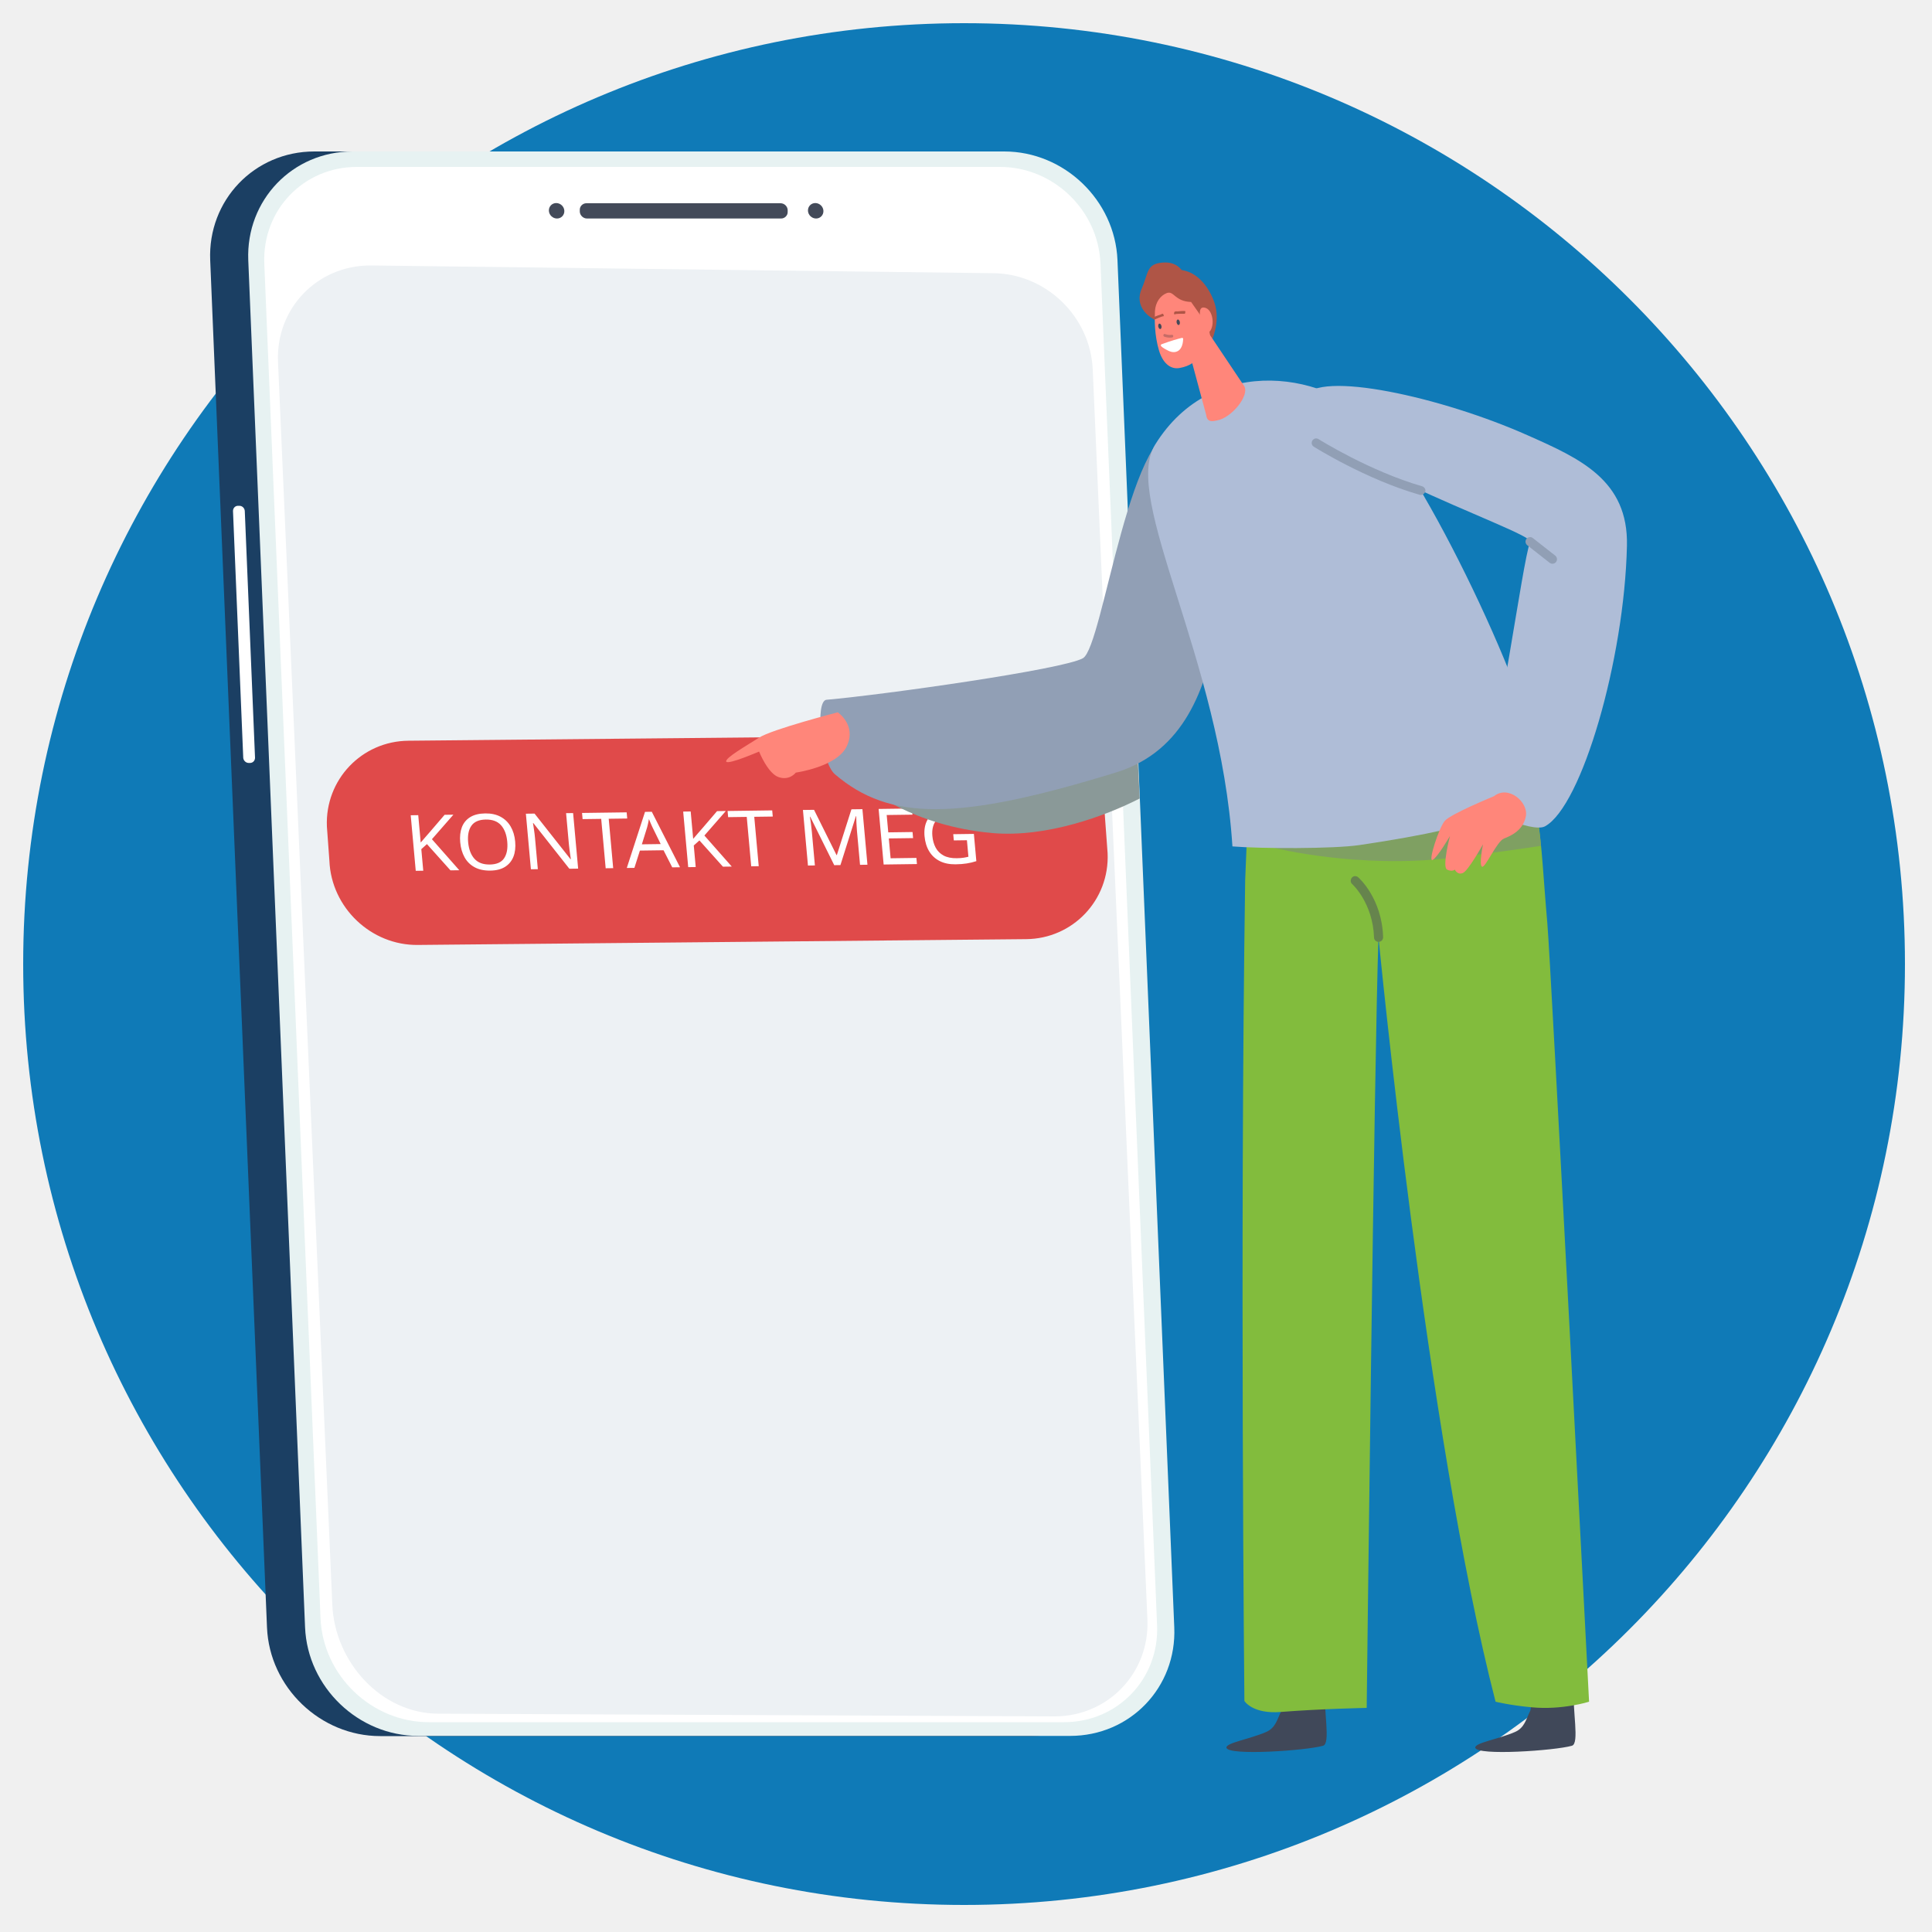
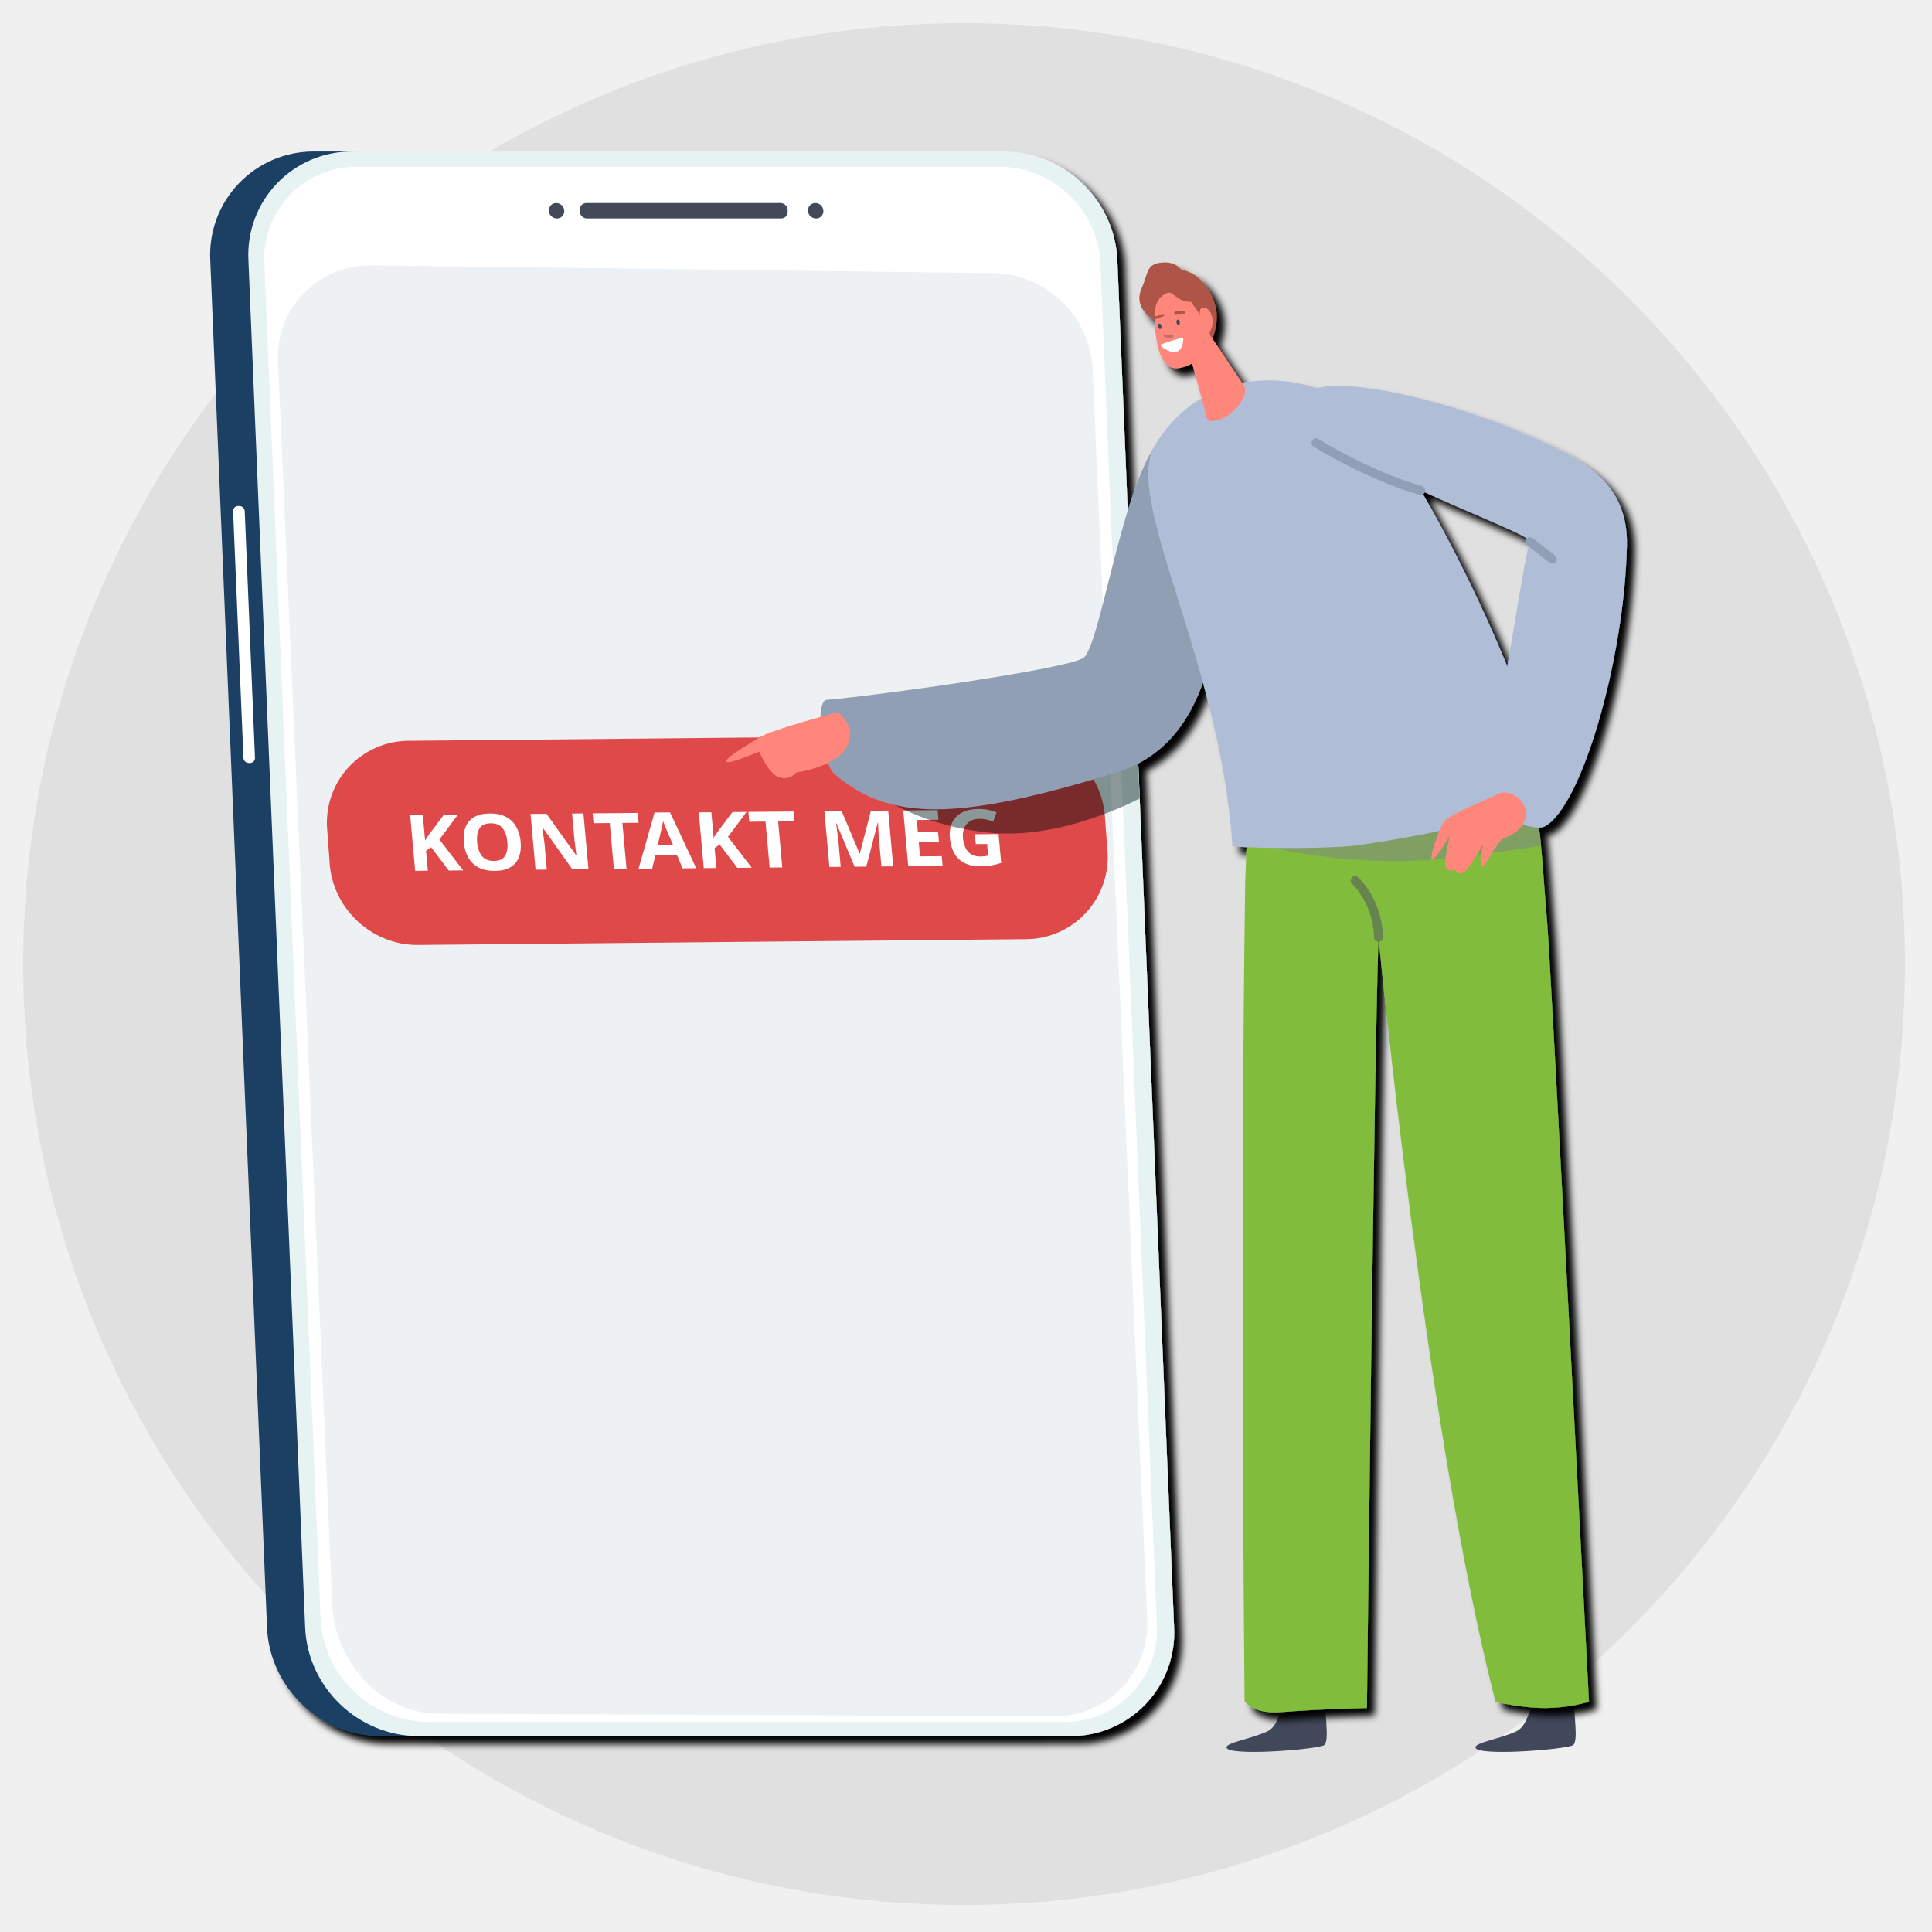
- <svg xmlns="http://www.w3.org/2000/svg" version="1.1" id="Layer_1" x="0px" y="0px" viewBox="0 0 1000 1000" style="enable-background:new 0 0 1000 1000;" xml:space="preserve">
-   <circle style="fill:#0F7AB7;" cx="499" cy="499" r="487" />
-   <g>
-     <g>
-       <path style="fill:#1B3F63;" d="M162.7,78.4h14.5c31,0,380.1,25.2,381.4,56.2L588,842.4c1.3,31-22.8,56.2-53.9,56.2H196.8    c-31,0-57.3-25.2-58.6-56.2l-29.4-707.7C107.5,103.6,131.7,78.4,162.7,78.4z" />
-       <path style="fill:#E7F2F2;" d="M182.5,78.4h337.3c31,0,57.3,25.2,58.6,56.2l29.4,707.7c1.3,31-22.8,56.2-53.9,56.2H216.5    c-31,0-57.3-25.2-58.6-56.2l-29.4-707.7C127.3,103.6,151.4,78.4,182.5,78.4z" />
-       <g>
-         <path style="fill:#FFFFFF;" d="M184.7,86.4h332.9c27.6,0,50.8,22.3,52,49.9l29.3,704.9c1.2,27.7-20.4,50.2-48.1,50.2H222     c-29.7,0-54.8-24.1-56.1-53.8l-29.1-701.2C135.7,108.7,157.1,86.4,184.7,86.4z" />
-       </g>
-       <path style="fill:#434A59;" d="M303.8,113.1h100.5c1.9,0,3.5-1.6,3.4-3.5l0-0.9c-0.1-1.9-1.7-3.5-3.7-3.5H303.5    c-1.9,0-3.5,1.6-3.4,3.5l0,0.9C300.2,111.5,301.9,113.1,303.8,113.1z" />
-       <path style="fill:#434A59;" d="M418.2,109.1c0.1,2.2,2,4,4.2,4c2.2,0,3.9-1.8,3.8-4c-0.1-2.2-2-4-4.2-4    C419.8,105.1,418.1,106.9,418.2,109.1z" />
-       <path style="fill:#434A59;" d="M284.1,109.1c0.1,2.2,2,4,4.2,4c2.2,0,3.9-1.8,3.8-4c-0.1-2.2-2-4-4.2-4    C285.7,105.1,284,106.9,284.1,109.1z" />
-       <g>
-         <path style="fill:#EDF1F4;" d="M191.7,137.4l321.9,4c27.6,0,50.8,22.3,52,49.9l28.3,646.9c1.2,27.7-20.4,50.2-48.1,50.2L227,887     c-29.7,0-53.8-26.8-55-56.5l-28.1-643.2C142.7,159.7,164.1,137.4,191.7,137.4z" />
-       </g>
-     </g>
-     <g>
-       <path style="fill:#E04A4A;" d="M526.2,380.4l-314.8,3c-24.2,0.2-43.2,20.2-42.2,44.4l1.3,17.8c1,24.2,21.6,43.8,45.8,43.5l314.8-3    c24.2-0.2,43.2-20.2,42.2-44.4L572,424C571,399.8,550.4,380.2,526.2,380.4z" />
-       <text transform="matrix(1.068 -1.441400e-02 9.008753e-02 0.9959 211.0004 450.7916)" style="fill:#FFFFFF; font-family:'Poppins-Bold'; font-size:40.443px;">KONTAKT MEG</text>
-     </g>
-     <path style="fill:#FFFFFF;" d="M128.7,394.9h0.7c1.5,0,2.6-1.2,2.6-2.7l-5.3-127.7c-0.1-1.5-1.3-2.7-2.8-2.7h-0.7   c-1.5,0-2.6,1.2-2.6,2.7l5.3,127.7C126,393.7,127.3,394.9,128.7,394.9z" />
-   </g>
-   <path style="fill:#8A9998;" d="M588,374.2c-21.6,5.8-61.7,14.8-87.4,19.6c-35.9,6.7-51.7,13.9-51.7,13.9s23.2,19.8,64.8,23.5  c27.9,2.4,58.4-8.8,76.2-17.9L588,374.2z" />
-   <g>
-     <path style="fill:#404859;" d="M784.1,896.5c5.1-2.2,5.8-6.8,8-11.1c0.1-0.3,1-6.5,1-7c0-2.1,6.3-7.8,9.1-3.3   c5.7,8.8,12.9-4.6,12.5-1c-1,10.9,3,28.4-1.1,29.5c-8.7,2.5-49.2,5.3-50,1C763.3,902.1,775.2,900.3,784.1,896.5z" />
-   </g>
-   <g>
-     <path style="fill:#404859;" d="M655.3,896.5c5.1-2.2,5.8-6.8,8-11.1c0.1-0.3,1-6.5,1-7c0-2.1,6.3-7.8,9.1-3.3   c5.7,8.8,12.9-4.6,12.5-1c-1,10.9,3,28.4-1.1,29.5c-8.7,2.5-49.2,5.3-50,1C634.5,902.1,646.4,900.3,655.3,896.5z" />
-   </g>
-   <g>
-     <g>
-       <g>
-         <path style="fill:#919FB5;" d="M613.6,221.8c-28.6-8.6-42.4,112.9-53.1,118.9c-10.2,5.8-103.1,18.9-132.7,21.5     c-6,0.5-3,32.3,4.4,38.6c28.4,24.2,63.6,24.2,145.5-1c35.9-11.1,46.1-44.2,52.1-72.8C640.2,277.7,628.8,226.3,613.6,221.8z" />
+ <svg xmlns="http://www.w3.org/2000/svg" viewBox="0 0 1000 1000">
+   <defs>
+     <style>.cls-1{isolation:isolate;}.cls-2{fill:#e0e0e0;}.cls-3{fill:#404859;}.cls-4{filter:url(#AI_Shadow_1);}.cls-5{fill:#1b3f63;}.cls-6{fill:#e7f2f2;}.cls-11,.cls-7{fill:#fff;}.cls-8{fill:#434a59;}.cls-9{fill:#edf1f4;}.cls-10{fill:#e04a4a;}.cls-11{font-size:40.44px;font-family:Poppins-Bold, Poppins;font-weight:700;}.cls-12{fill:#8a9998;mix-blend-mode:multiply;}.cls-13{fill:#919fb5;}.cls-14{fill:#82bc3d;}.cls-15{fill:#7fa062;}.cls-16{fill:#afbdd7;}.cls-17{fill:#66844d;}.cls-18{fill:#ff867a;}.cls-19{fill:#af5546;}.cls-20{fill:#c66c67;}</style>
+     <filter id="AI_Shadow_1" name="AI_Shadow_1">
+       <feGaussianBlur result="blur" stdDeviation="2" in="SourceAlpha" />
+       <feOffset result="offsetBlurredAlpha" dx="4" dy="4" in="blur" />
+       <feMerge>
+         <feMergeNode in="offsetBlurredAlpha" />
+         <feMergeNode in="SourceGraphic" />
+       </feMerge>
+     </filter>
+   </defs>
+   <g class="cls-1">
+     <g id="Layer_1" data-name="Layer 1">
+       <circle class="cls-2" cx="499" cy="499" r="487" />
+       <path class="cls-3" d="M784.13,896.47c5.14-2.23,5.81-6.79,8-11.11.15-.29,1-6.51,1-7,0-2.15,6.27-7.82,9.14-3.34,5.65,8.84,12.86-4.64,12.51-1-1,10.94,3,28.36-1.08,29.54-8.69,2.51-49.24,5.28-50,1C763.3,902.05,775.24,900.31,784.13,896.47Z" />
+       <path class="cls-3" d="M655.29,896.47c5.14-2.23,5.82-6.79,8-11.11.15-.29,1-6.51,1-7,0-2.15,6.27-7.82,9.13-3.34,5.66,8.84,12.86-4.64,12.51-1-1,10.94,3,28.36-1.07,29.54-8.7,2.51-49.25,5.28-50,1C634.47,902.05,646.41,900.31,655.29,896.47Z" />
+       <g class="cls-4">
+         <path class="cls-5" d="M162.72,78.43h14.46c31,0,380.13,25.17,381.42,56.22L588,842.37a53.49,53.49,0,0,1-53.88,56.22H196.76c-31,0-57.26-25.17-58.55-56.22L108.83,134.65A53.5,53.5,0,0,1,162.72,78.43Z" />
+         <path class="cls-6" d="M182.46,78.43H519.78c31.05,0,57.27,25.17,58.56,56.22l29.37,707.72a53.5,53.5,0,0,1-53.89,56.22H216.5c-31.05,0-57.27-25.17-58.56-56.22L128.57,134.65A53.5,53.5,0,0,1,182.46,78.43Z" />
+         <path class="cls-7" d="M184.67,86.36H517.56c27.55,0,50.81,22.33,52,49.89l29.25,704.86a47.77,47.77,0,0,1-48.12,50.21H222c-29.73,0-54.83-24.1-56.07-53.83l-29.1-701.24A47.46,47.46,0,0,1,184.67,86.36Z" />
+         <path class="cls-8" d="M303.8,113.07H404.32a3.36,3.36,0,0,0,3.38-3.52l0-.93A3.71,3.71,0,0,0,404,105.1H303.47a3.36,3.36,0,0,0-3.38,3.52l0,.93A3.71,3.71,0,0,0,303.8,113.07Z" />
+         <path class="cls-8" d="M418.2,109.09a4.19,4.19,0,0,0,4.16,4,3.79,3.79,0,0,0,3.82-4,4.19,4.19,0,0,0-4.16-4A3.79,3.79,0,0,0,418.2,109.09Z" />
+         <path class="cls-8" d="M284.08,109.09a4.19,4.19,0,0,0,4.15,4,3.79,3.79,0,0,0,3.83-4,4.2,4.2,0,0,0-4.16-4A3.79,3.79,0,0,0,284.08,109.09Z" />
+         <path class="cls-9" d="M191.67,137.36l321.89,4c27.55,0,50.81,22.33,52,49.89l28.25,646.86a47.77,47.77,0,0,1-48.12,50.21L227,887c-29.73,0-53.8-26.78-55-56.51l-28.1-643.24A47.46,47.46,0,0,1,191.67,137.36Z" />
+         <path class="cls-10" d="M526.18,380.44l-314.8,3a42.44,42.44,0,0,0-42.15,44.38l1.31,17.75c1,24.19,21.62,43.78,45.81,43.55l314.8-3a42.46,42.46,0,0,0,42.16-44.39L572,424C571,399.8,550.37,380.21,526.18,380.44Z" />
+         <text class="cls-11" transform="matrix(1.07, -0.01, 0.09, 1, 211, 450.79)">KONTAKT MEG</text>
+         <path class="cls-7" d="M128.72,394.92h.7a2.54,2.54,0,0,0,2.55-2.66l-5.3-127.67a2.81,2.81,0,0,0-2.77-2.67h-.7a2.54,2.54,0,0,0-2.55,2.67L126,392.26A2.8,2.8,0,0,0,128.72,394.92Z" />
+         <path class="cls-12" d="M588,374.18c-21.57,5.76-61.73,14.84-87.37,19.63C464.74,400.52,449,407.68,449,407.68s23.15,19.84,64.76,23.46c27.87,2.42,58.41-8.78,76.17-17.88Z" />
+         <path class="cls-13" d="M613.6,221.78c-28.55-8.55-42.37,112.9-53.11,118.94-10.24,5.76-103.08,18.92-132.66,21.55-6,.53-3,32.32,4.36,38.62,28.41,24.17,63.63,24.2,145.49-1,35.92-11.07,46.07-44.16,52.13-72.82C640.25,277.7,628.81,226.34,613.6,221.78Z" />
+         <path class="cls-14" d="M644.53,455.64c1.18-26.29,2.36-69.9,3.39-73.11,16.2-50.23,121-11.31,132.26,2.44,17.77,21,16.72,47.9,20.67,93,1.77,20.28,21.6,402.91,21.6,402.91a84.58,84.58,0,0,1-29.58,2.93,135.6,135.6,0,0,1-18.77-2.93c-35.83-138.74-60.58-395.72-60.58-395.72-2.24,61-6,398.91-6,398.91s-24.36.51-44.39,2.12c-14.79,1.2-18.94-5.66-18.94-5.66S641.75,643.73,644.53,455.64Z" />
+         <path class="cls-15" d="M787.81,396.43,659.73,438.9s43.28,10.87,91.63,5.15c21-2.49,36-4.62,46.26-6.23C796,421.16,793.65,407.84,787.81,396.43Z" />
+         <path class="cls-16" d="M637.89,438.06c-6.17-97.32-57.27-179.93-40-207.84,30-48.69,91.41-37.13,115.36-9,31.56,37,89.94,163.71,82.85,183.74-8.4,12.38-21.47,21.95-92.4,32.45C690.23,439.35,652.48,439.33,637.89,438.06Z" />
+         <path class="cls-16" d="M674.87,205.49c-13.29,26.68,119.06,69.61,117.06,74.9-4.17,11-16.11,104.19-26.56,132.21-2.1,5.65,27.62,18.76,34.27,15.1,19-10.4,41.1-86.26,42.44-145.2.78-34-24.4-45.24-51.16-57.15C746.29,205.49,682,191.28,674.87,205.49Z" />
+         <path class="cls-17" d="M713.52,487.5a2.32,2.32,0,0,1-2.31-2.24c-.57-18-11.22-27.61-11.32-27.71a2.31,2.31,0,0,1,3.05-3.47c.5.44,12.26,10.95,12.9,31a2.31,2.31,0,0,1-2.24,2.39Z" />
+         <path class="cls-18" d="M773.3,412.1s-22.48,9.23-25.5,12.75S739,446.19,741.46,445s9-12.43,9-12.43S746.29,448.68,749,450s4,0,4,0,1.28,2.85,4.08,1.85,10.52-14.94,10.52-14.94-2.18,10.74-.51,11.58,7.55-13.09,11.41-14.6,10-4.39,11.27-11.59S780.68,406.23,773.3,412.1Z" />
+         <path class="cls-19" d="M594.37,160.78s-7.55-3.93-2.08-10.62c16-19.6,31.19-8.46,36.34,6.5,3.44,10-1.73,20.22-1.73,20.22S599.18,172,594.37,160.78Z" />
+         <path class="cls-18" d="M622.79,168.22,644.06,200c2.59,4.95-6.72,16.3-14.11,17.61-2,.36-5.24,1.36-5.69-2.89l-9.14-33.8Z" />
+         <path class="cls-19" d="M612.55,141.48s-2.3-6.28-10.84-5.61-7.16,5.07-10.9,13.58,2.51,16.1,13.62,18.45C612.2,169.53,622.71,150.63,612.55,141.48Z" />
+         <path class="cls-18" d="M616.49,156.28l7.82,11.1c3,5.16,2.78,11.67-1.51,15.84-4,3.85-6.58,6.27-12.44,7.28-4.89.85-8.66-2.95-10.51-9.12A60.26,60.26,0,0,1,597.78,161c.3-4.61,2.8-8,6.13-9.26C607.69,150.26,608,156,616.49,156.28Z" />
+         <path class="cls-20" d="M606.55,173.34A7.27,7.27,0,0,1,603,173c-.88-.31-1.2,1.11-.33,1.42a8.33,8.33,0,0,0,3.93.41C607.52,174.67,607.48,173.21,606.55,173.34Z" />
+         <path class="cls-7" d="M611.73,174.89a90.25,90.25,0,0,0-10.48,3.29.59.59,0,0,0-.32.82c.48.91,3.06,2.22,4.44,2.8,2.71,1.13,6.82.63,7.09-6.26A.61.61,0,0,0,611.73,174.89Z" />
+         <path class="cls-18" d="M621.06,166.3a14.51,14.51,0,0,0,0-3.09c-.2-2,0-4.9,3-3.78,4.44,1.63,5,12.1.21,13.4C620.7,173.79,620.78,168.89,621.06,166.3Z" />
+         <path class="cls-19" d="M609.31,161.21s4.09-.48,4.25-.14-.15,1.3-.15,1.3-4.69-.07-5.23.3-.59-1.24,0-1.44A1.85,1.85,0,0,1,609.31,161.21Z" />
+         <path class="cls-19" d="M600.84,162.85s-3.63,1.08-3.66,1.45.51,1.14.51,1.14,4-1.81,4.54-1.67.14-1.37-.44-1.32A1.7,1.7,0,0,0,600.84,162.85Z" />
+         <path class="cls-8" d="M601.16,168.8c.12.77-.17,1.46-.64,1.53s-.94-.5-1.06-1.28.17-1.45.64-1.52S601.05,168,601.16,168.8Z" />
+         <path class="cls-8" d="M610.66,166.69c.11.78-.18,1.46-.65,1.53s-.94-.5-1.06-1.27.18-1.46.65-1.53S610.54,165.92,610.66,166.69Z" />
+         <path class="cls-18" d="M433.63,368.68s-34.12,8.85-40.7,13.08-17.79,10.58-17,12.42S393,389,393,389s4.65,11.55,10.29,13.31a7.91,7.91,0,0,0,8.72-2.41s21.74-3,26.52-13.92S433.63,368.68,433.63,368.68Z" />
+         <path class="cls-13" d="M735.37,256.18a2.43,2.43,0,0,1-.65-.09c-27.7-7.92-54.51-24.74-54.78-24.91a2.33,2.33,0,1,1,2.49-3.94c.26.17,26.53,16.63,53.58,24.36a2.34,2.34,0,0,1-.64,4.58Z" />
+         <path class="cls-13" d="M803.5,291.78a2.27,2.27,0,0,1-1.43-.5l-11.58-9.06a2.33,2.33,0,0,1,2.87-3.67l11.58,9.06a2.33,2.33,0,0,1-1.44,4.17Z" />
      </g>
    </g>
  </g>
-   <g>
-     <path style="fill:#82BC3D;" d="M644.5,455.6c1.2-26.3,2.4-69.9,3.4-73.1c16.2-50.2,121-11.3,132.3,2.4c17.8,21,16.7,47.9,20.7,93   c1.8,20.3,21.6,402.9,21.6,402.9s-13.8,4.4-29.6,2.9c-11.2-1-18.8-2.9-18.8-2.9c-35.8-138.7-60.6-395.7-60.6-395.7   c-2.2,61-6.1,398.9-6.1,398.9s-24.4,0.5-44.4,2.1c-14.8,1.2-18.9-5.7-18.9-5.7S641.7,643.7,644.5,455.6z" />
-   </g>
-   <g>
-     <path style="fill:#7FA062;" d="M787.8,396.4l-128.1,42.5c0,0,43.3,10.9,91.6,5.1c21-2.5,36-4.6,46.3-6.2   C796,421.2,793.7,407.8,787.8,396.4z" />
-   </g>
-   <g>
-     <g>
-       <path style="fill:#AFBDD7;" d="M637.9,438.1c-6.2-97.3-57.3-179.9-40.1-207.8c30-48.7,91.4-37.1,115.4-9    c31.6,37,89.9,163.7,82.9,183.7c-8.4,12.4-21.5,21.9-92.4,32.4C690.2,439.4,652.5,439.3,637.9,438.1z" />
-     </g>
-   </g>
-   <g>
-     <g>
-       <path style="fill:#AF5546;" d="M594.4,160.8c0,0-7.6-3.9-2.1-10.6c16-19.6,31.2-8.5,36.3,6.5c3.4,10-1.7,20.2-1.7,20.2    S599.2,172,594.4,160.8z" />
-     </g>
-   </g>
-   <g>
-     <g>
-       <path style="fill:#FF867A;" d="M622.8,168.2l21.3,31.8c2.6,4.9-6.7,16.3-14.1,17.6c-2,0.4-5.2,1.4-5.7-2.9l-9.1-33.8L622.8,168.2z    " />
-     </g>
-   </g>
-   <g>
-     <g>
-       <path style="fill:#AF5546;" d="M612.6,141.5c0,0-2.3-6.3-10.8-5.6c-8.5,0.7-7.2,5.1-10.9,13.6c-3.7,8.5,2.5,16.1,13.6,18.4    C612.2,169.5,622.7,150.6,612.6,141.5z" />
-     </g>
-   </g>
-   <g>
-     <g>
-       <path style="fill:#FF867A;" d="M616.5,156.3l7.8,11.1c3,5.2,2.8,11.7-1.5,15.8c-4,3.8-6.6,6.3-12.4,7.3c-4.9,0.8-8.7-3-10.5-9.1    c-2.4-8-2.3-16.1-2.1-20.4c0.3-4.6,2.8-8,6.1-9.3C607.7,150.3,607.9,156,616.5,156.3z" />
-     </g>
-   </g>
-   <g>
-     <g>
-       <path style="fill:#C66C67;" d="M606.6,173.3c-1.2,0.2-2.4,0-3.6-0.4c-0.9-0.3-1.2,1.1-0.3,1.4c1.3,0.4,2.6,0.6,3.9,0.4    C607.5,174.7,607.5,173.2,606.6,173.3z" />
-     </g>
-   </g>
-   <g>
-     <g>
-       <path style="fill:#FFFFFF;" d="M611.7,174.9c-1.7,0.4-6,1.6-10.5,3.3c-0.3,0.1-0.5,0.5-0.3,0.8c0.5,0.9,3.1,2.2,4.4,2.8    c2.7,1.1,6.8,0.6,7.1-6.3C612.5,175.1,612.1,174.8,611.7,174.9z" />
-     </g>
-   </g>
-   <g>
-     <g>
-       <path style="fill:#FF867A;" d="M621.1,166.3c0.1-1,0.1-2.1,0-3.1c-0.2-2-0.1-4.9,3-3.8c4.4,1.6,5,12.1,0.2,13.4    C620.7,173.8,620.8,168.9,621.1,166.3z" />
-     </g>
-   </g>
-   <g>
-     <g>
-       <path style="fill:#AF5546;" d="M609.3,161.2c0,0,4.1-0.5,4.2-0.1c0.2,0.3-0.2,1.3-0.2,1.3s-4.7-0.1-5.2,0.3    c-0.5,0.4-0.6-1.2,0-1.4C608.8,161,609.3,161.2,609.3,161.2z" />
-     </g>
-   </g>
-   <g>
-     <g>
-       <path style="fill:#AF5546;" d="M600.8,162.8c0,0-3.6,1.1-3.7,1.5c0,0.4,0.5,1.1,0.5,1.1s4-1.8,4.5-1.7c0.6,0.1,0.1-1.4-0.4-1.3    C601.2,162.5,600.8,162.8,600.8,162.8z" />
-     </g>
-   </g>
-   <g>
-     <g>
-       <g>
-         <path style="fill:#AFBDD7;" d="M674.9,205.5c-13.3,26.7,119.1,69.6,117.1,74.9c-4.2,11-16.1,104.2-26.6,132.2     c-2.1,5.6,27.6,18.8,34.3,15.1c19-10.4,41.1-86.3,42.4-145.2c0.8-34-24.4-45.2-51.2-57.1C746.3,205.5,682,191.3,674.9,205.5z" />
-       </g>
-     </g>
-   </g>
-   <g>
-     <path style="fill:#66844D;" d="M713.5,487.5c-1.2,0-2.3-1-2.3-2.2c-0.6-18-11.2-27.6-11.3-27.7c-1-0.8-1-2.3-0.2-3.3   c0.8-1,2.3-1.1,3.3-0.2c0.5,0.4,12.3,11,12.9,31C715.9,486.4,714.9,487.5,713.5,487.5C713.6,487.5,713.5,487.5,713.5,487.5z" />
-   </g>
-   <path style="fill:#FF867A;" d="M773.3,412.1c0,0-22.5,9.2-25.5,12.8c-3,3.5-8.8,21.3-6.3,20.2c2.5-1.2,9-12.4,9-12.4  s-4.2,16.1-1.5,17.4c2.7,1.3,4,0,4,0s1.3,2.9,4.1,1.8c2.8-1,10.5-14.9,10.5-14.9s-2.2,10.7-0.5,11.6c1.7,0.8,7.6-13.1,11.4-14.6  c3.9-1.5,10-4.4,11.3-11.6C791.1,415.1,780.7,406.2,773.3,412.1z" />
-   <path style="fill:#434A59;" d="M601.2,168.8c0.1,0.8-0.2,1.5-0.6,1.5c-0.5,0.1-0.9-0.5-1.1-1.3c-0.1-0.8,0.2-1.5,0.6-1.5  C600.6,167.5,601,168,601.2,168.8z" />
-   <path style="fill:#434A59;" d="M610.7,166.7c0.1,0.8-0.2,1.5-0.6,1.5c-0.5,0.1-0.9-0.5-1.1-1.3c-0.1-0.8,0.2-1.5,0.6-1.5  C610.1,165.3,610.5,165.9,610.7,166.7z" />
-   <path style="fill:#FF867A;" d="M433.6,368.7c0,0-34.1,8.8-40.7,13.1c-6.6,4.2-17.8,10.6-17,12.4s17-5.2,17-5.2s4.6,11.6,10.3,13.3  c5.6,1.8,8.7-2.4,8.7-2.4s21.7-3,26.5-13.9C443.3,375.1,433.6,368.7,433.6,368.7z" />
-   <g>
-     <path style="fill:#919FB5;" d="M735.4,256.2c-0.2,0-0.4,0-0.6-0.1c-27.7-7.9-54.5-24.7-54.8-24.9c-1.1-0.7-1.4-2.1-0.7-3.2   c0.7-1.1,2.1-1.4,3.2-0.7c0.3,0.2,26.5,16.6,53.6,24.4c1.2,0.4,2,1.6,1.6,2.9C737.3,255.5,736.4,256.2,735.4,256.2z" />
-   </g>
-   <g>
-     <path style="fill:#919FB5;" d="M803.5,291.8c-0.5,0-1-0.2-1.4-0.5l-11.6-9.1c-1-0.8-1.2-2.3-0.4-3.3c0.8-1,2.3-1.2,3.3-0.4   l11.6,9.1c1,0.8,1.2,2.3,0.4,3.3C804.9,291.5,804.2,291.8,803.5,291.8z" />
-   </g>
</svg>
